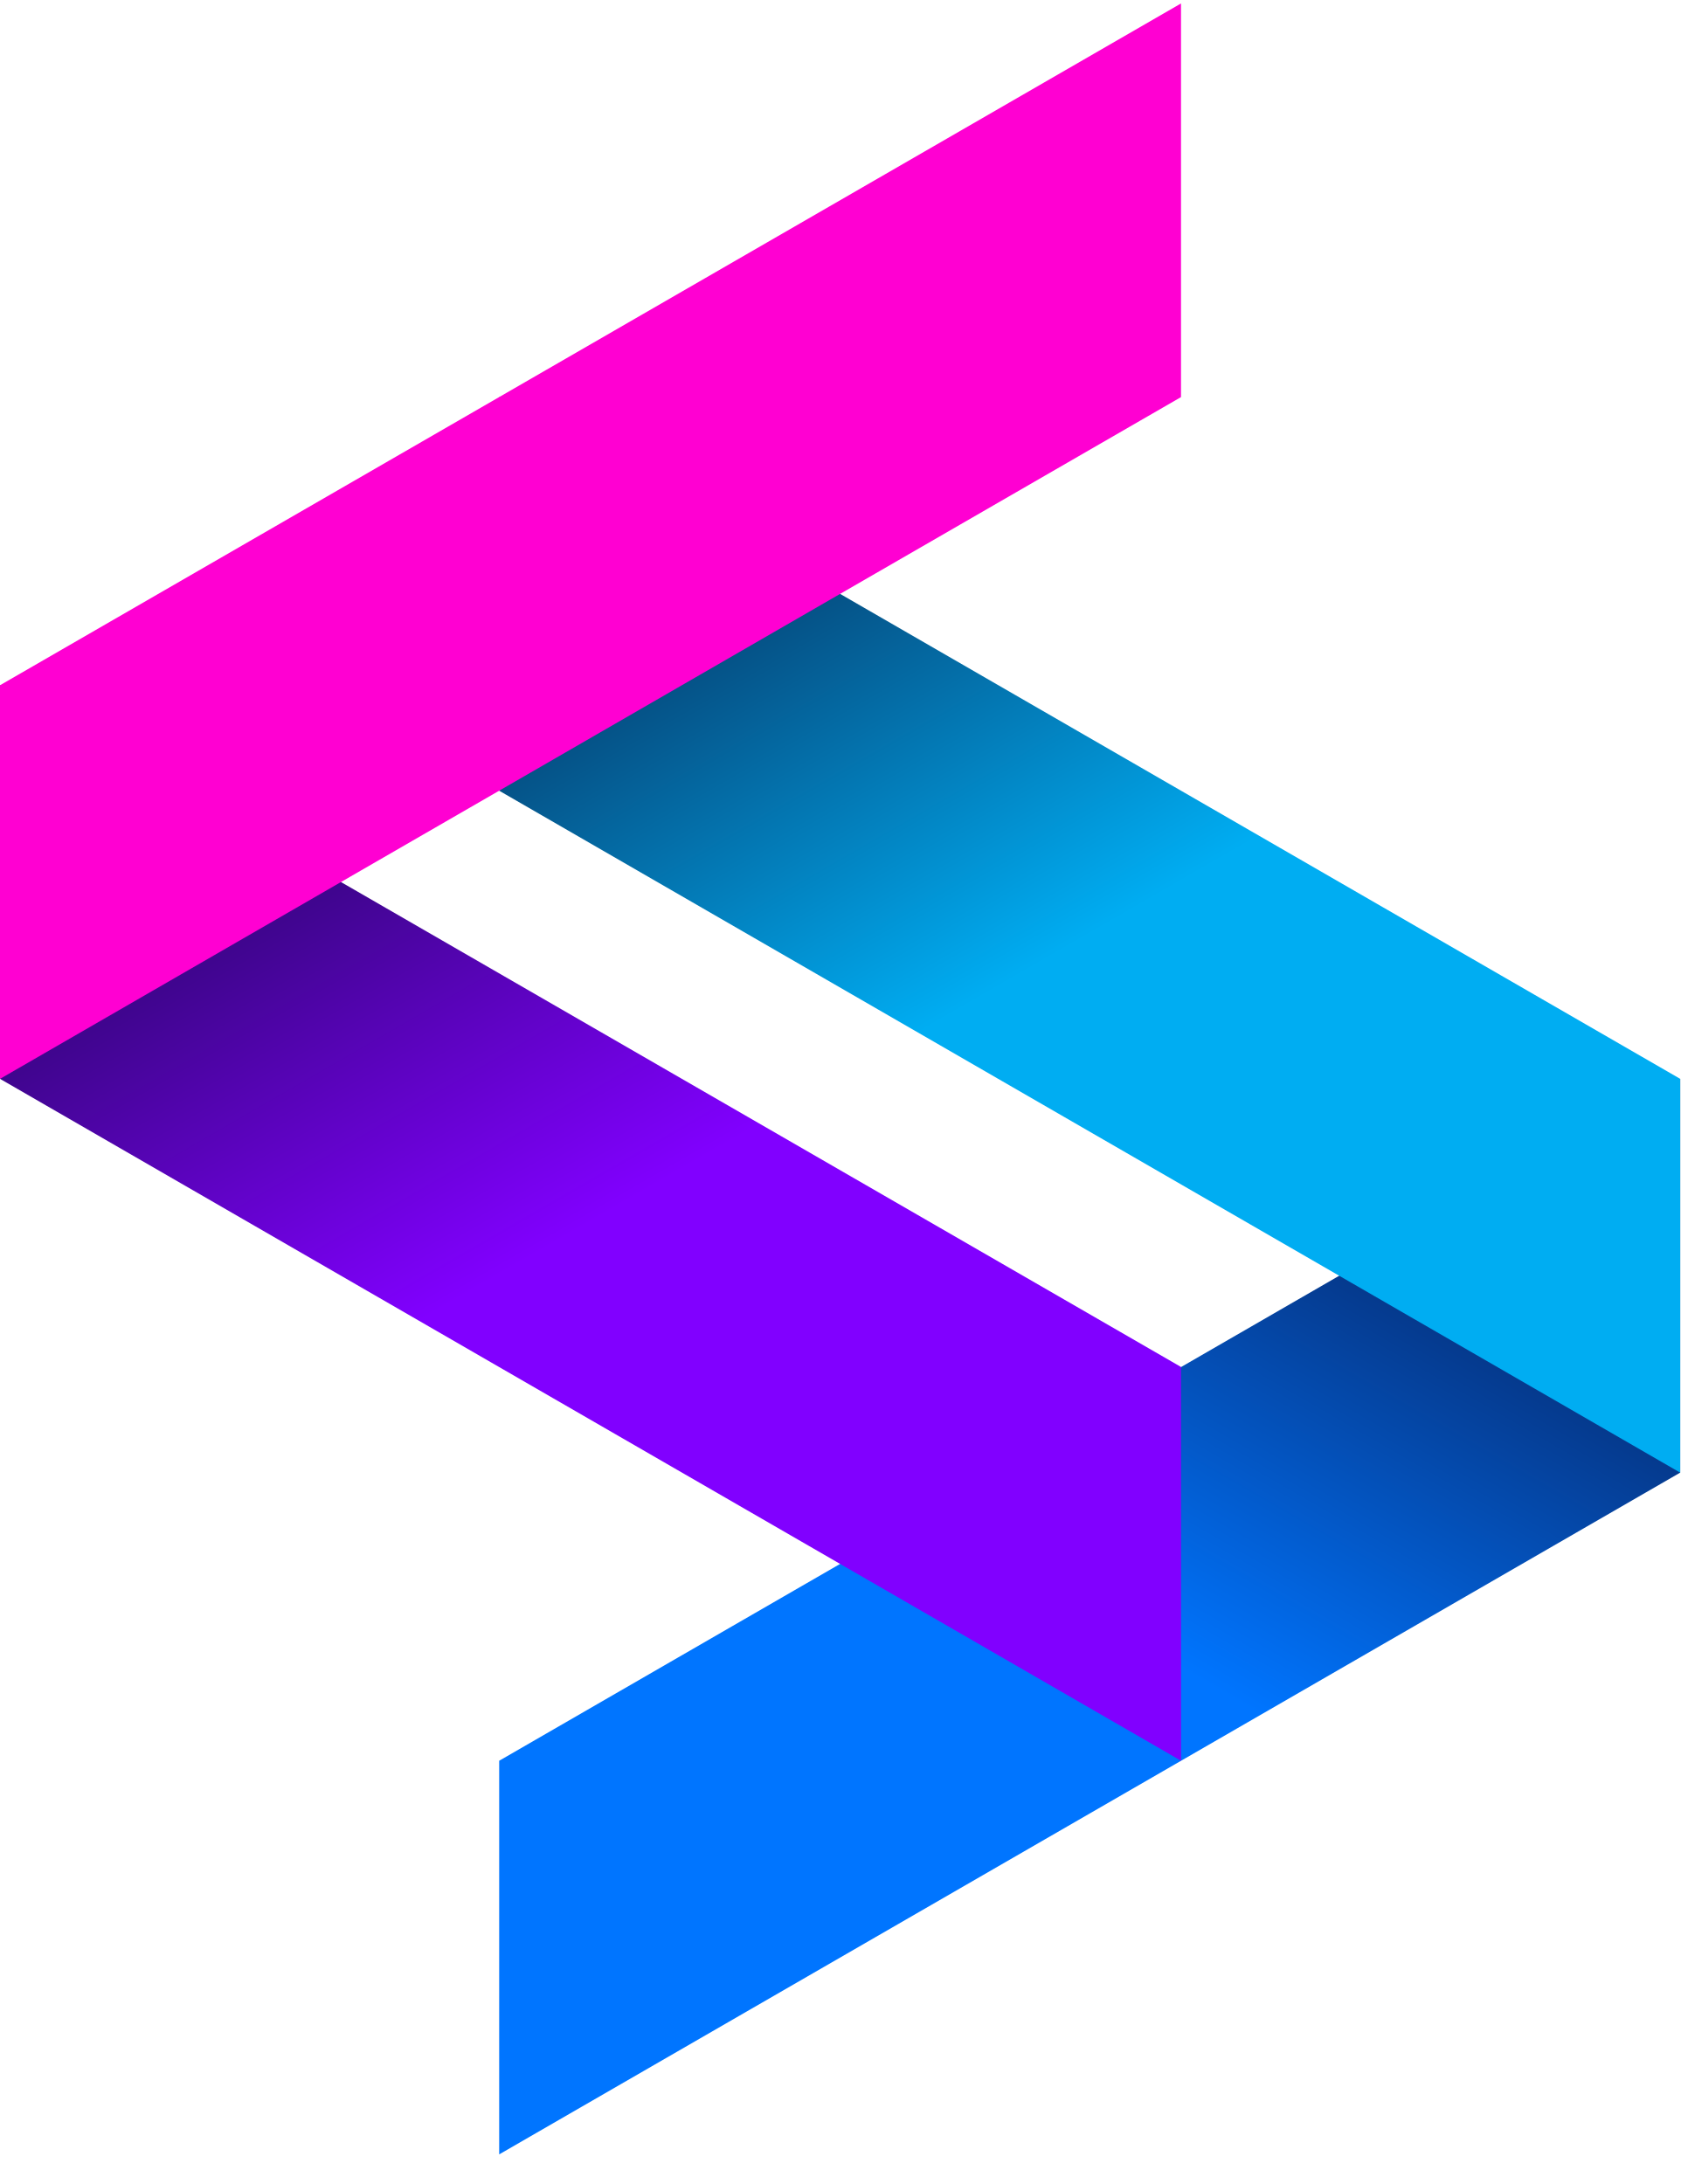
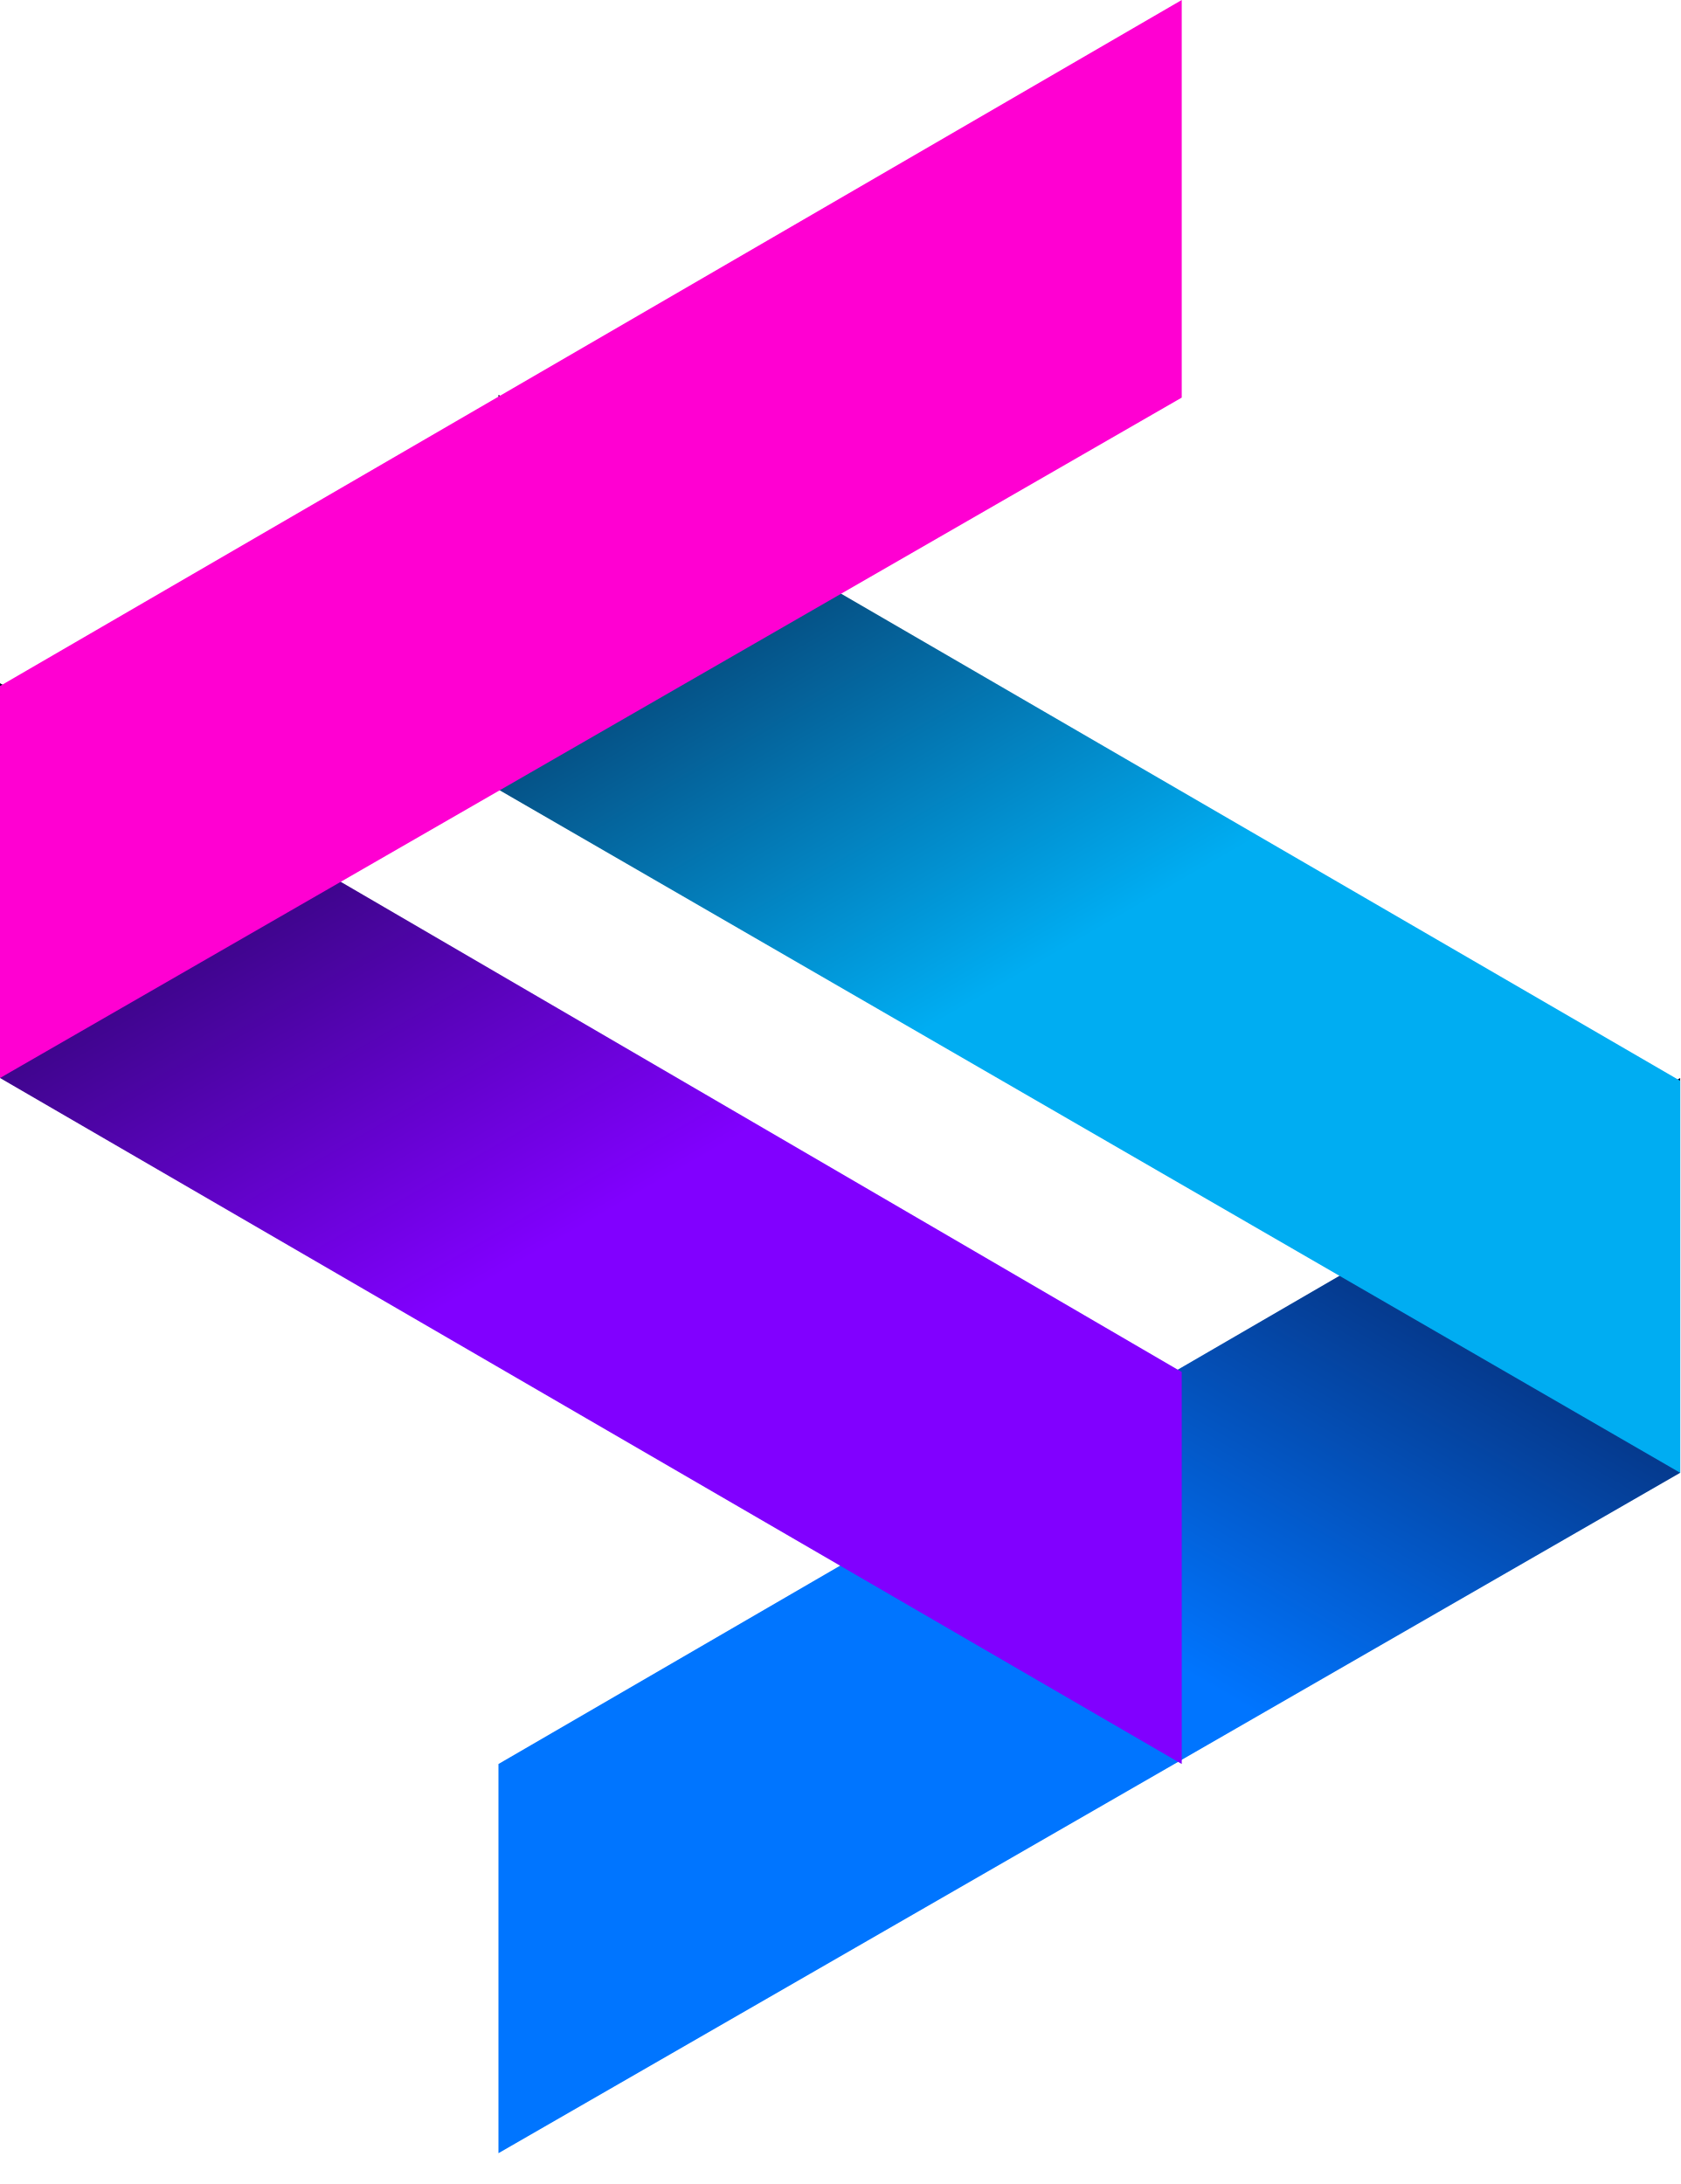
- <svg xmlns="http://www.w3.org/2000/svg" fill="none" viewBox="0 0 60 78">
-   <path fill="url(#a)" d="M60 52.594 17.826 76.942V62.884L60 38.53v14.063z" />
-   <path fill="url(#b)" d="M17.826 28.24 60 52.594V38.53L17.826 14.182V28.24z" />
-   <path fill="url(#c)" d="m0 38.53 42.174 24.354V48.82L0 24.472V38.53z" />
-   <path fill="#FF00D2" d="M42.174 14.182 0 38.531V24.473L42.174.123v14.058z" />
+ <svg xmlns="http://www.w3.org/2000/svg" viewBox="0 0 60 78">
+   <path fill="url(#a)" d="M60 52.6 17.8 76.9V63L60 38.5v14z" />
+   <path fill="url(#b)" d="M17.8 28.2 60 52.6v-14L17.8 14.1v14z" />
+   <path fill="url(#c)" d="M0 38.5 42.2 63v-14L0 24.4v14z" />
+   <path fill="#FF00D2" d="M42.2 14.2 0 38.5v-14L42.2 0v14z" />
  <defs>
-     <linearGradient id="a" x1="25.325" x2="52.501" y1="81.271" y2="34.201" gradientUnits="userSpaceOnUse">
+     <linearGradient id="a" x1="25.3" x2="52.5" y1="81.3" y2="34.2" gradientUnits="userSpaceOnUse">
      <stop offset=".5" stop-color="#0075FF" />
      <stop offset="1" stop-color="#0A0A32" />
    </linearGradient>
-     <linearGradient id="b" x1="52.501" x2="25.325" y1="56.923" y2="9.853" gradientUnits="userSpaceOnUse">
+     <linearGradient id="b" x1="52.5" x2="25.3" y1="56.9" y2="9.9" gradientUnits="userSpaceOnUse">
      <stop offset=".5" stop-color="#00ADF2" />
      <stop offset="1" stop-color="#0A0A32" />
    </linearGradient>
-     <linearGradient id="c" x1="34.675" x2="7.499" y1="67.213" y2="20.143" gradientUnits="userSpaceOnUse">
+     <linearGradient id="c" x1="34.7" x2="7.5" y1="67.2" y2="20.1" gradientUnits="userSpaceOnUse">
      <stop offset=".5" stop-color="#8100FF" />
      <stop offset="1" stop-color="#0A0A32" />
    </linearGradient>
  </defs>
</svg>
